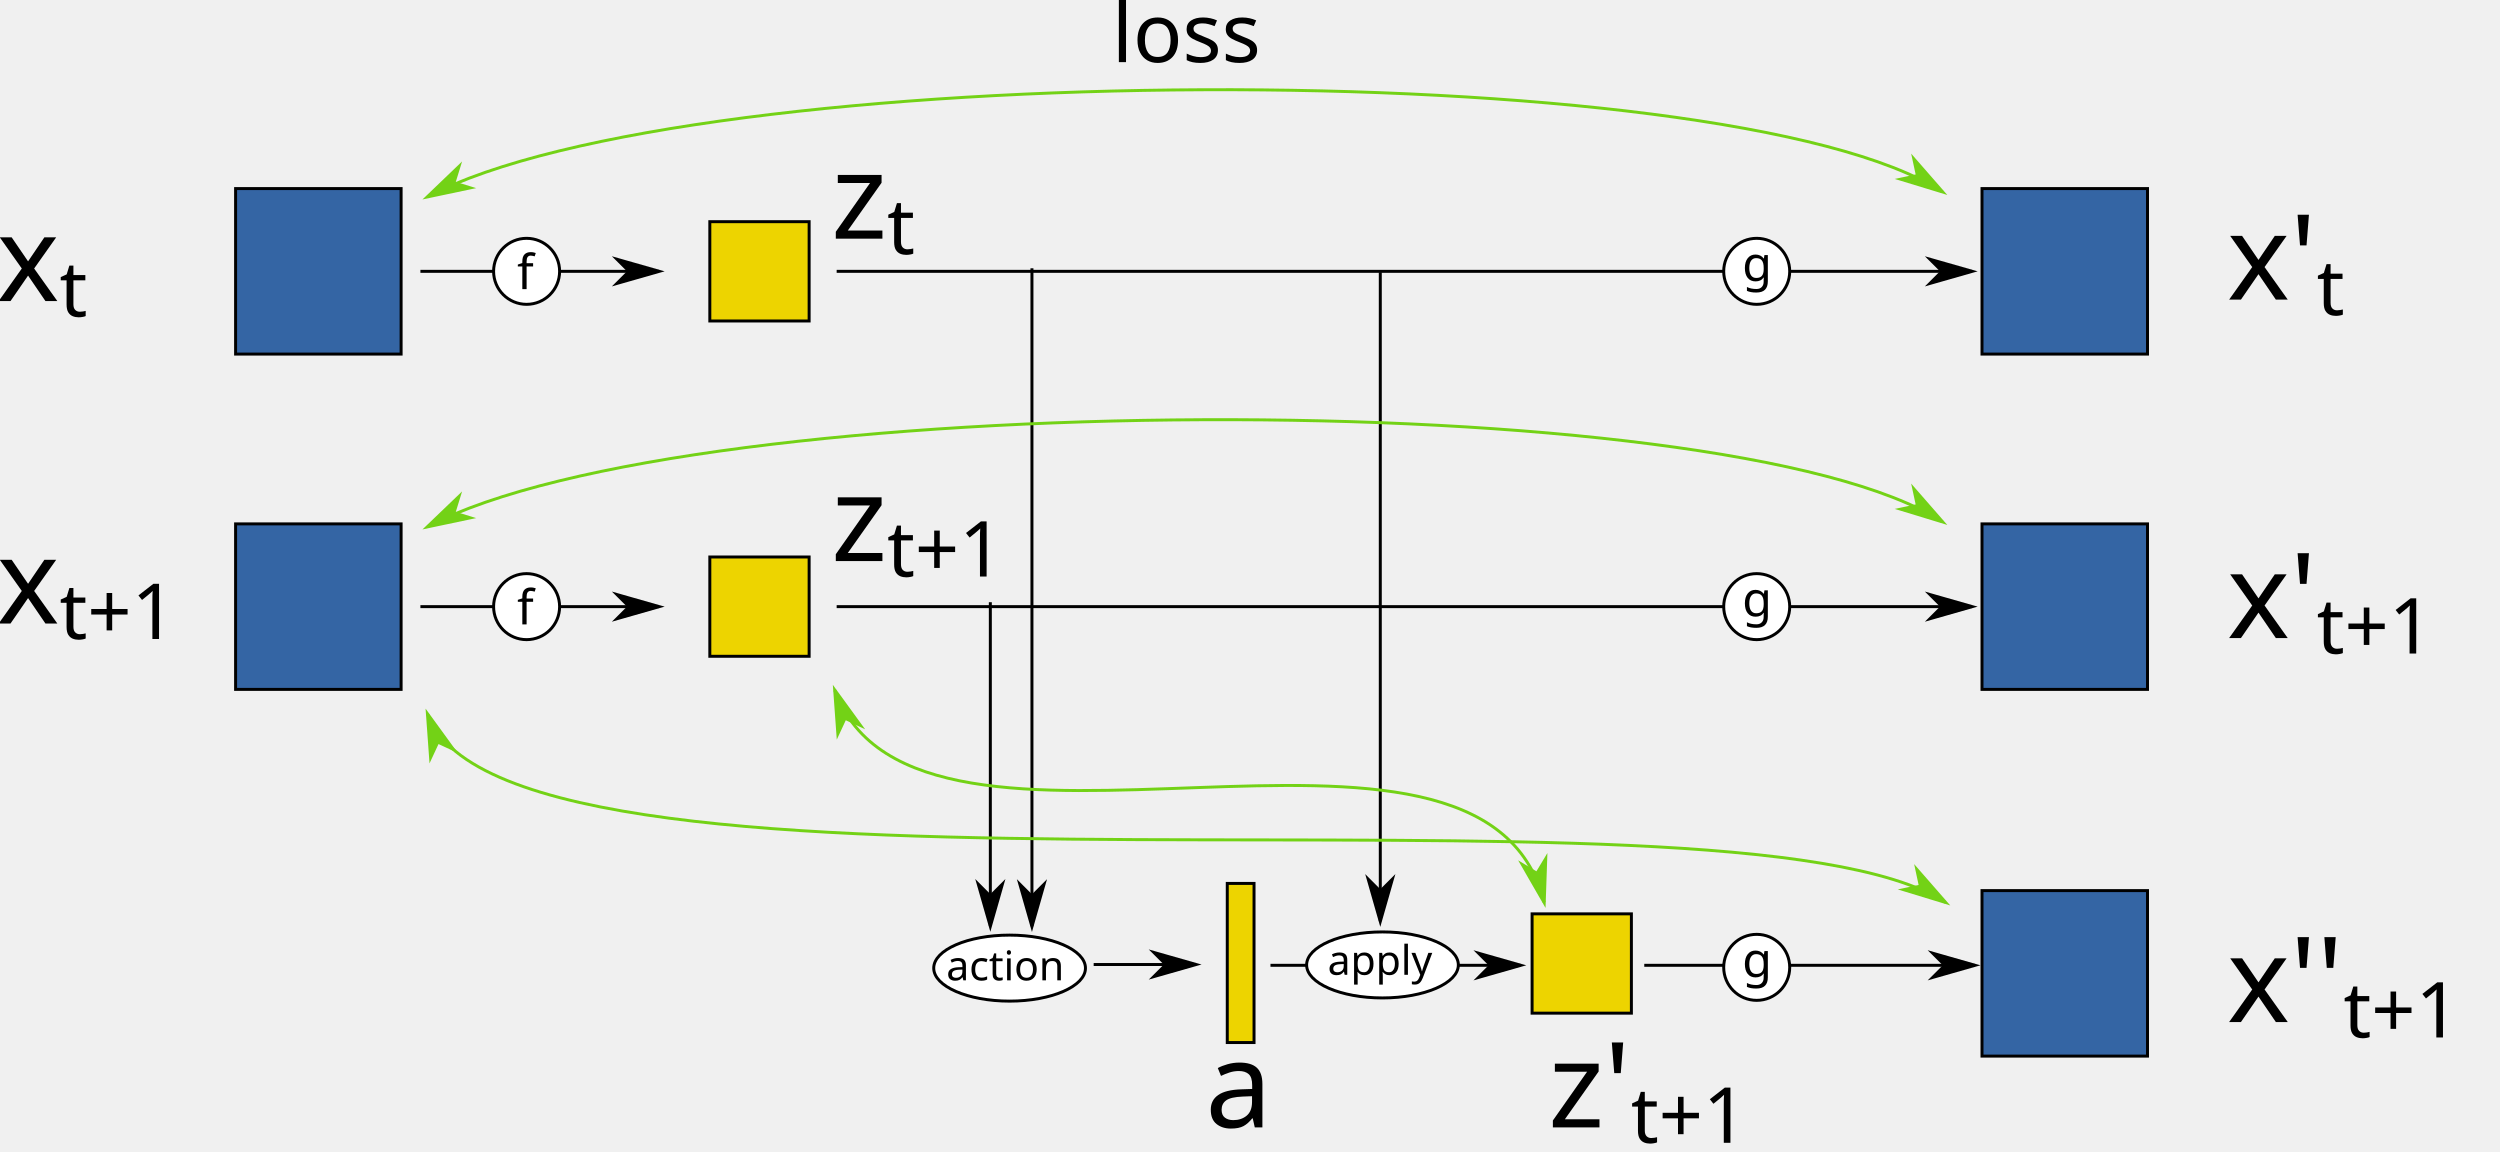
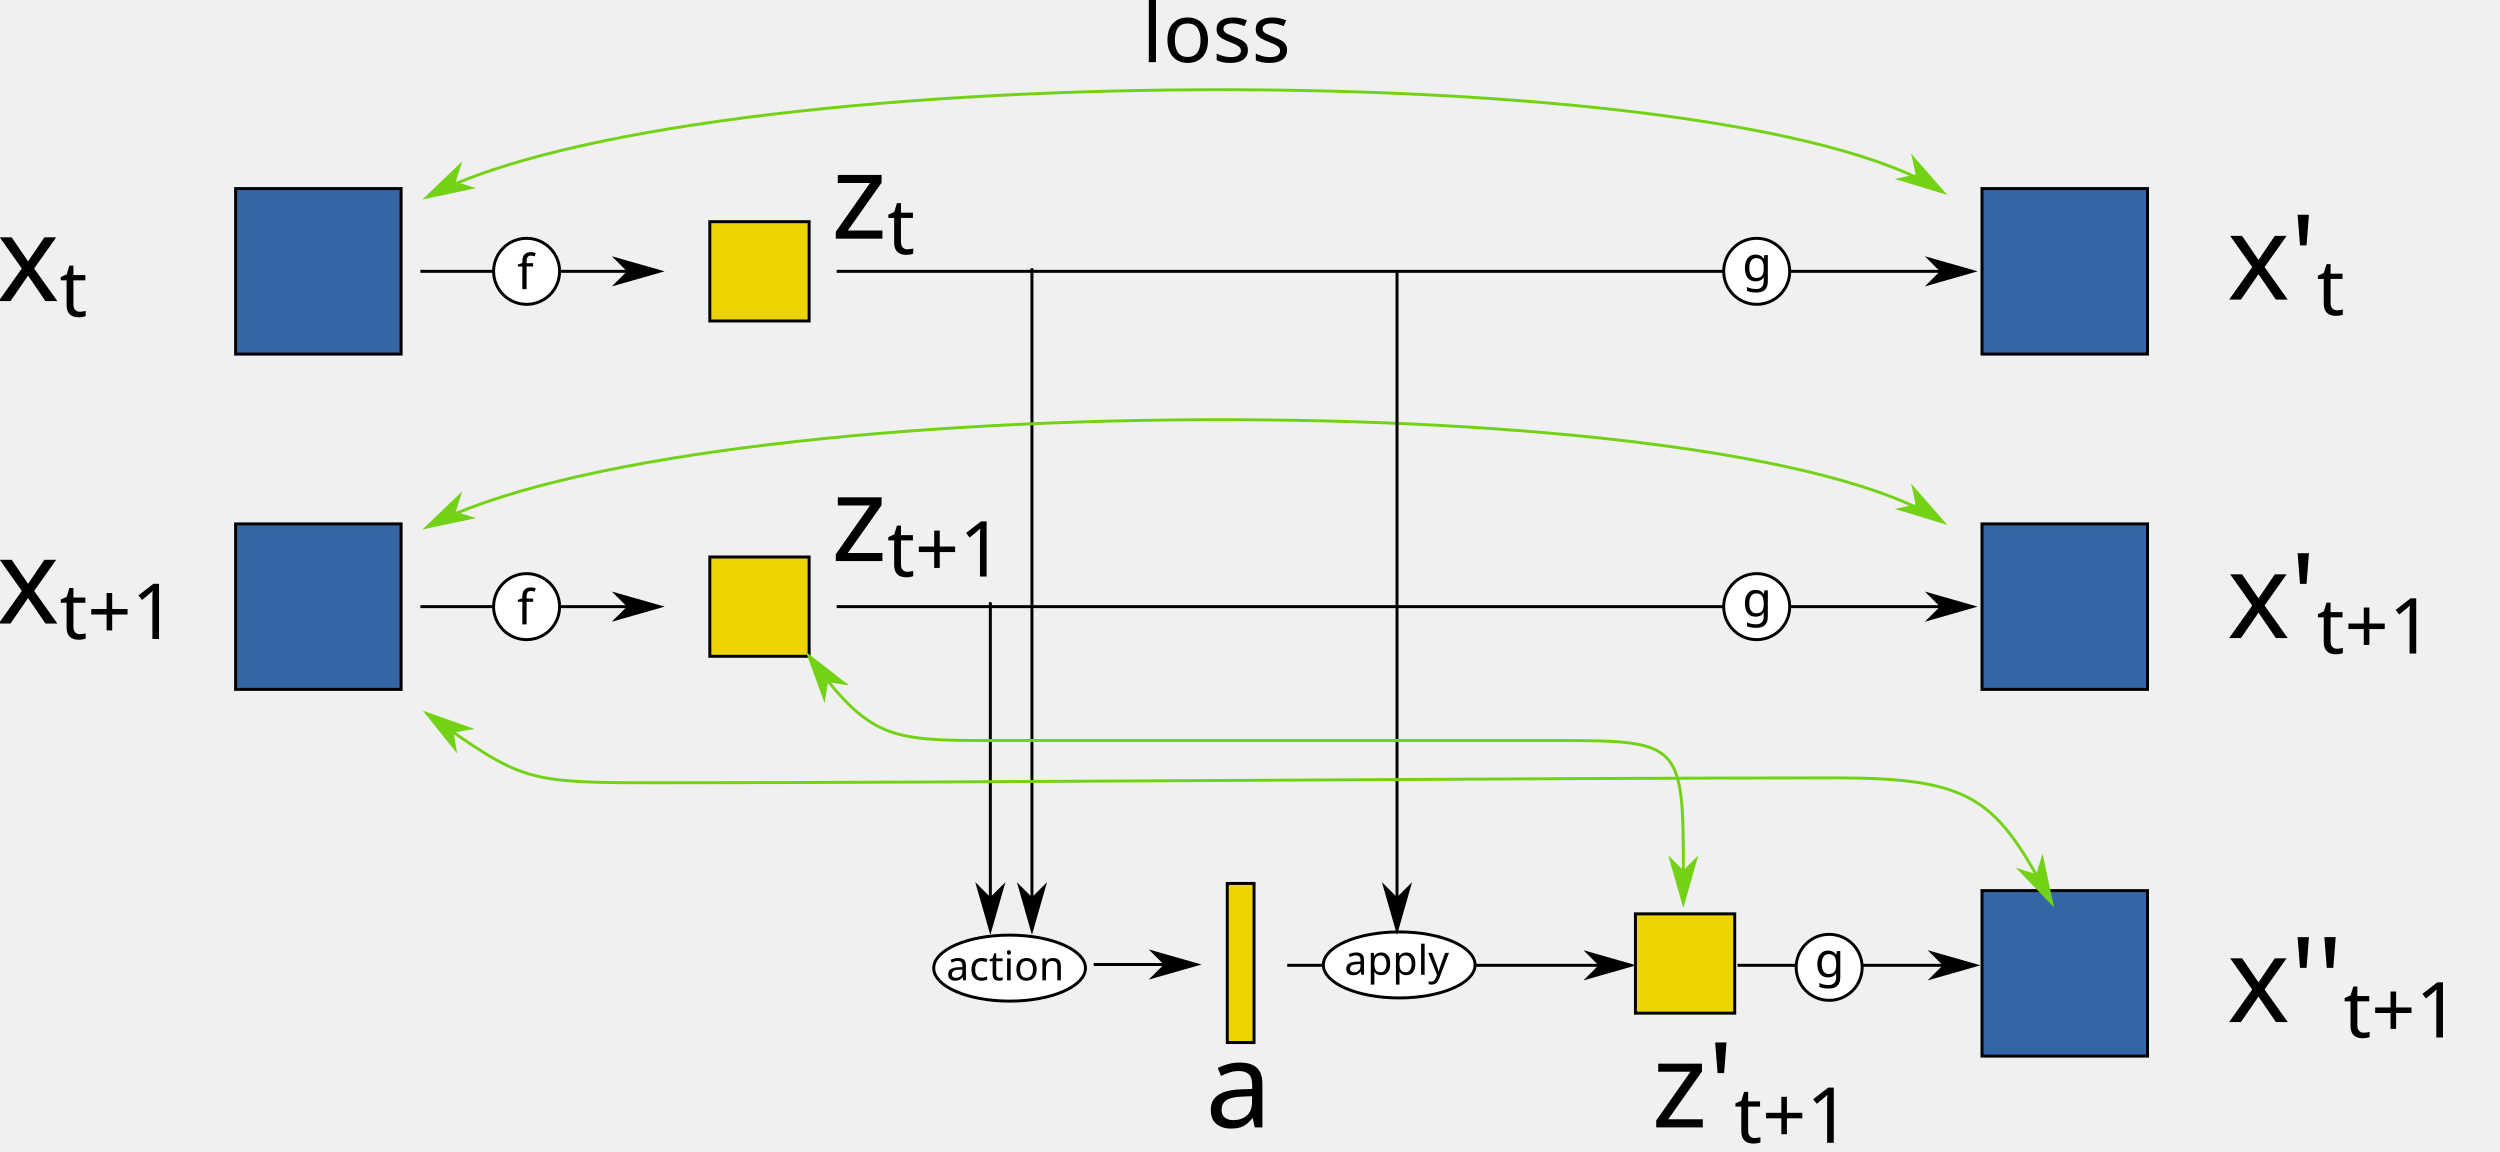
<svg xmlns="http://www.w3.org/2000/svg" width="237.342mm" height="109.286mm" viewBox="0 0 840.977 387.235" id="svg6614" version="1.1">
  <defs id="defs6616">
    <marker style="overflow:visible" id="marker10167-4" refX="0" refY="0" orient="auto">
      <path transform="matrix(-0.8,0,0,-0.8,-10,0)" style="fill:#000000;fill-opacity:1;fill-rule:evenodd;stroke:#000000;stroke-width:1pt;stroke-opacity:1" d="M 0,0 5,-5 -12.5,0 5,5 0,0 Z" id="path10169-5" />
    </marker>
    <marker orient="auto" refY="0" refX="0" id="marker6888-5-0" style="overflow:visible">
      <path id="path6890-0-6" d="M 0,0 5,-5 -12.5,0 5,5 0,0 Z" style="fill:#000000;fill-opacity:1;fill-rule:evenodd;stroke:#000000;stroke-width:1pt;stroke-opacity:1" transform="matrix(-0.8,0,0,-0.8,-10,0)" />
    </marker>
    <marker orient="auto" refY="0" refX="0" id="marker6888-6" style="overflow:visible">
      <path id="path6890-1" d="M 0,0 5,-5 -12.5,0 5,5 0,0 Z" style="fill:#000000;fill-opacity:1;fill-rule:evenodd;stroke:#000000;stroke-width:1pt;stroke-opacity:1" transform="matrix(-0.8,0,0,-0.8,-10,0)" />
    </marker>
    <marker orient="auto" refY="0" refX="0" id="marker6888-5" style="overflow:visible">
      <path id="path6890-0" d="M 0,0 5,-5 -12.5,0 5,5 0,0 Z" style="fill:#000000;fill-opacity:1;fill-rule:evenodd;stroke:#000000;stroke-width:1pt;stroke-opacity:1" transform="matrix(-0.8,0,0,-0.8,-10,0)" />
    </marker>
    <marker style="overflow:visible" id="marker10167" refX="0" refY="0" orient="auto">
      <path transform="matrix(-0.8,0,0,-0.8,-10,0)" style="fill:#000000;fill-opacity:1;fill-rule:evenodd;stroke:#000000;stroke-width:1pt;stroke-opacity:1" d="M 0,0 5,-5 -12.5,0 5,5 0,0 Z" id="path10169" />
    </marker>
    <marker orient="auto" refY="0" refX="0" id="marker43100" style="overflow:visible">
      <path id="path43102" d="M 0,0 5,-5 -12.5,0 5,5 0,0 Z" style="fill:#73d216;fill-opacity:1;fill-rule:evenodd;stroke:#73d216;stroke-width:1pt;stroke-opacity:1" transform="matrix(-0.8,0,0,-0.8,-10,0)" />
    </marker>
    <marker style="overflow:visible" id="marker43917" refX="0" refY="0" orient="auto">
      <path transform="matrix(-0.8,0,0,-0.8,-10,0)" style="fill:#000000;fill-opacity:1;fill-rule:evenodd;stroke:#000000;stroke-width:1pt;stroke-opacity:1" d="M 0,0 5,-5 -12.5,0 5,5 0,0 Z" id="path43919" />
    </marker>
    <marker style="overflow:visible" id="marker43526" refX="0" refY="0" orient="auto">
      <path transform="matrix(-0.8,0,0,-0.8,-10,0)" style="fill:#000000;fill-opacity:1;fill-rule:evenodd;stroke:#000000;stroke-width:1pt;stroke-opacity:1" d="M 0,0 5,-5 -12.5,0 5,5 0,0 Z" id="path43528" />
    </marker>
    <marker style="overflow:visible" id="marker44314" refX="0" refY="0" orient="auto">
      <path transform="matrix(-0.8,0,0,-0.8,-10,0)" style="fill:#000000;fill-opacity:1;fill-rule:evenodd;stroke:#000000;stroke-width:1pt;stroke-opacity:1" d="M 0,0 5,-5 -12.5,0 5,5 0,0 Z" id="path44316" />
    </marker>
    <marker orient="auto" refY="0" refX="0" id="Arrow1Lstart" style="overflow:visible">
      <path id="path4263" d="M 0,0 5,-5 -12.5,0 5,5 0,0 Z" style="fill:#73d216;fill-opacity:1;fill-rule:evenodd;stroke:#73d216;stroke-width:1pt;stroke-opacity:1" transform="matrix(0.8,0,0,0.8,10,0)" />
    </marker>
    <marker style="overflow:visible" id="marker6160" refX="0" refY="0" orient="auto">
      <path transform="matrix(-0.8,0,0,-0.8,-10,0)" style="fill:#73d216;fill-opacity:1;fill-rule:evenodd;stroke:#73d216;stroke-width:1pt;stroke-opacity:1" d="M 0,0 5,-5 -12.5,0 5,5 0,0 Z" id="path6162" />
    </marker>
    <marker orient="auto" refY="0" refX="0" id="Arrow1Lend-1" style="overflow:visible">
      <path id="path4266-8" d="M 0,0 5,-5 -12.5,0 5,5 0,0 Z" style="fill:#000000;fill-opacity:1;fill-rule:evenodd;stroke:#000000;stroke-width:1pt;stroke-opacity:1" transform="matrix(-0.8,0,0,-0.8,-10,0)" />
    </marker>
    <marker orient="auto" refY="0" refX="0" id="Arrow1Lend" style="overflow:visible">
      <path id="path4266" d="M 0,0 5,-5 -12.5,0 5,5 0,0 Z" style="fill:#000000;fill-opacity:1;fill-rule:evenodd;stroke:#000000;stroke-width:1pt;stroke-opacity:1" transform="matrix(-0.8,0,0,-0.8,-10,0)" />
    </marker>
    <marker style="overflow:visible" id="marker10167-47" refX="0" refY="0" orient="auto">
      <path transform="matrix(-0.8,0,0,-0.8,-10,0)" style="fill:#000000;fill-opacity:1;fill-rule:evenodd;stroke:#000000;stroke-width:1pt;stroke-opacity:1" d="M 0,0 5,-5 -12.5,0 5,5 0,0 Z" id="path10169-4" />
    </marker>
    <marker orient="auto" refY="0" refX="0" id="Arrow1Lend-3" style="overflow:visible">
      <path id="path4266-6" d="M 0,0 5,-5 -12.5,0 5,5 0,0 Z" style="fill:#000000;fill-opacity:1;fill-rule:evenodd;stroke:#000000;stroke-width:1pt;stroke-opacity:1" transform="matrix(-0.8,0,0,-0.8,-10,0)" />
    </marker>
    <marker orient="auto" refY="0" refX="0" id="Arrow1Lend-3-5" style="overflow:visible">
      <path id="path4266-6-3" d="M 0,0 5,-5 -12.5,0 5,5 0,0 Z" style="fill:#000000;fill-opacity:1;fill-rule:evenodd;stroke:#000000;stroke-width:1pt;stroke-opacity:1" transform="matrix(-0.8,0,0,-0.8,-10,0)" />
    </marker>
    <marker style="overflow:visible" id="marker44314-9" refX="0" refY="0" orient="auto">
      <path transform="matrix(-0.8,0,0,-0.8,-10,0)" style="fill:#000000;fill-opacity:1;fill-rule:evenodd;stroke:#000000;stroke-width:1pt;stroke-opacity:1" d="M 0,0 5,-5 -12.5,0 5,5 0,0 Z" id="path44316-3" />
    </marker>
    <marker style="overflow:visible" id="marker44314-0" refX="0" refY="0" orient="auto">
      <path transform="matrix(-0.8,0,0,-0.8,-10,0)" style="fill:#000000;fill-opacity:1;fill-rule:evenodd;stroke:#000000;stroke-width:1pt;stroke-opacity:1" d="M 0,0 5,-5 -12.5,0 5,5 0,0 Z" id="path44316-6" />
    </marker>
    <marker style="overflow:visible" id="marker43917-6" refX="0" refY="0" orient="auto">
      <path transform="matrix(-0.8,0,0,-0.8,-10,0)" style="fill:#000000;fill-opacity:1;fill-rule:evenodd;stroke:#000000;stroke-width:1pt;stroke-opacity:1" d="M 0,0 5,-5 -12.5,0 5,5 0,0 Z" id="path43919-1" />
    </marker>
    <marker orient="auto" refY="0" refX="0" id="Arrow1Lstart-1" style="overflow:visible">
      <path id="path4263-9" d="M 0,0 5,-5 -12.5,0 5,5 0,0 Z" style="fill:#73d216;fill-opacity:1;fill-rule:evenodd;stroke:#73d216;stroke-width:1pt;stroke-opacity:1" transform="matrix(0.8,0,0,0.8,10,0)" />
    </marker>
    <marker style="overflow:visible" id="marker6160-4" refX="0" refY="0" orient="auto">
      <path transform="matrix(-0.8,0,0,-0.8,-10,0)" style="fill:#73d216;fill-opacity:1;fill-rule:evenodd;stroke:#73d216;stroke-width:1pt;stroke-opacity:1" d="M 0,0 5,-5 -12.5,0 5,5 0,0 Z" id="path6162-7" />
    </marker>
+     <marker orient="auto" refY="0" refX="0" id="Arrow1Lstart-0-3" style="overflow:visible">
+       <path id="path4263-3-6" d="M 0,0 5,-5 -12.5,0 5,5 Z" style="fill:#73d216;fill-opacity:1;fill-rule:evenodd;stroke:#73d216;stroke-width:1pt;stroke-opacity:1" transform="matrix(0.8,0,0,0.8,10,0)" />
+     </marker>
+     <marker style="overflow:visible" id="marker6160-6-7" refX="0" refY="0" orient="auto">
+       <path transform="matrix(-0.8,0,0,-0.8,-10,0)" style="fill:#73d216;fill-opacity:1;fill-rule:evenodd;stroke:#73d216;stroke-width:1pt;stroke-opacity:1" d="M 0,0 5,-5 -12.5,0 5,5 Z" id="path6162-1-5" />
+     </marker>
    <marker orient="auto" refY="0" refX="0" id="Arrow1Lstart-0" style="overflow:visible">
-       <path id="path4263-3" d="M 0,0 5,-5 -12.5,0 5,5 0,0 Z" style="fill:#73d216;fill-opacity:1;fill-rule:evenodd;stroke:#73d216;stroke-width:1pt;stroke-opacity:1" transform="matrix(0.8,0,0,0.8,10,0)" />
+       <path id="path4263-3" d="M 0,0 5,-5 -12.5,0 5,5 Z" style="fill:#73d216;fill-opacity:1;fill-rule:evenodd;stroke:#73d216;stroke-width:1pt;stroke-opacity:1" transform="matrix(0.8,0,0,0.8,10,0)" />
    </marker>
    <marker style="overflow:visible" id="marker6160-6" refX="0" refY="0" orient="auto">
-       <path transform="matrix(-0.8,0,0,-0.8,-10,0)" style="fill:#73d216;fill-opacity:1;fill-rule:evenodd;stroke:#73d216;stroke-width:1pt;stroke-opacity:1" d="M 0,0 5,-5 -12.5,0 5,5 0,0 Z" id="path6162-1" />
+       <path transform="matrix(-0.8,0,0,-0.8,-10,0)" style="fill:#73d216;fill-opacity:1;fill-rule:evenodd;stroke:#73d216;stroke-width:1pt;stroke-opacity:1" d="M 0,0 5,-5 -12.5,0 5,5 Z" id="path6162-1" />
    </marker>
-     <marker orient="auto" refY="0" refX="0" id="Arrow1Lstart-0-3" style="overflow:visible">
-       <path id="path4263-3-6" d="M 0,0 5,-5 -12.5,0 5,5 0,0 Z" style="fill:#73d216;fill-opacity:1;fill-rule:evenodd;stroke:#73d216;stroke-width:1pt;stroke-opacity:1" transform="matrix(0.8,0,0,0.8,10,0)" />
+     <marker style="overflow:visible" id="marker44314-0-2" refX="0" refY="0" orient="auto">
+       <path transform="matrix(-0.8,0,0,-0.8,-10,0)" style="fill:#000000;fill-opacity:1;fill-rule:evenodd;stroke:#000000;stroke-width:1pt;stroke-opacity:1" d="M 0,0 5,-5 -12.5,0 5,5 Z" id="path44316-6-9" />
    </marker>
-     <marker style="overflow:visible" id="marker6160-6-7" refX="0" refY="0" orient="auto">
-       <path transform="matrix(-0.8,0,0,-0.8,-10,0)" style="fill:#73d216;fill-opacity:1;fill-rule:evenodd;stroke:#73d216;stroke-width:1pt;stroke-opacity:1" d="M 0,0 5,-5 -12.5,0 5,5 0,0 Z" id="path6162-1-5" />
+     <marker style="overflow:visible" id="marker43917-1" refX="0" refY="0" orient="auto">
+       <path transform="matrix(-0.8,0,0,-0.8,-10,0)" style="fill:#000000;fill-opacity:1;fill-rule:evenodd;stroke:#000000;stroke-width:1pt;stroke-opacity:1" d="M 0,0 5,-5 -12.5,0 5,5 Z" id="path43919-2" />
+     </marker>
+     <marker style="overflow:visible" id="marker43917-6-7" refX="0" refY="0" orient="auto">
+       <path transform="matrix(-0.8,0,0,-0.8,-10,0)" style="fill:#000000;fill-opacity:1;fill-rule:evenodd;stroke:#000000;stroke-width:1pt;stroke-opacity:1" d="M 0,0 5,-5 -12.5,0 5,5 Z" id="path43919-1-0" />
    </marker>
  </defs>
  <g id="layer1" transform="translate(71.0661,-87.30955)">
+     <path style="color:#000000;clip-rule:nonzero;display:inline;overflow:visible;visibility:visible;opacity:1;isolation:auto;mix-blend-mode:normal;color-interpolation:sRGB;color-interpolation-filters:linearRGB;solid-color:#000000;solid-opacity:1;fill:none;fill-opacity:1;fill-rule:evenodd;stroke:#000000;stroke-width:1px;stroke-linecap:butt;stroke-linejoin:miter;stroke-miterlimit:4;stroke-dasharray:none;stroke-dashoffset:0;stroke-opacity:1;marker-end:url(#marker43917-1);color-rendering:auto;image-rendering:auto;shape-rendering:auto;text-rendering:auto;enable-background:accumulate" d="M 361.936,412.03 H 477.425" id="path5715-5-6" />
    <path style="fill:none;fill-rule:evenodd;stroke:#000000;stroke-width:1px;stroke-linecap:butt;stroke-linejoin:miter;stroke-opacity:1;marker-end:url(#Arrow1Lend-3)" d="m 210.377,178.583 381.887,0" id="path3457-7" />
    <rect style="fill:#3465a4;fill-rule:evenodd;stroke:#000000;stroke-width:1px;stroke-linecap:butt;stroke-linejoin:miter;stroke-opacity:1" id="rect3336" width="55.673" height="55.673" x="8.187" y="150.746" />
-     <text xml:space="preserve" style="font-style:normal;font-weight:normal;font-size:40px;line-height:125%;font-family:sans-serif;letter-spacing:0px;word-spacing:0px;fill:#000000;fill-opacity:1;stroke:none;stroke-width:1px;stroke-linecap:butt;stroke-linejoin:miter;stroke-opacity:1" x="-72.218" y="188.587" id="text3338">
-       <tspan id="tspan3340" x="-72.218" y="188.587">x<tspan style="font-size:65%;baseline-shift:sub" id="tspan3342">t</tspan>
+     <text xml:space="preserve" style="font-style:normal;font-weight:normal;line-height:0%;font-family:sans-serif;letter-spacing:0px;word-spacing:0px;fill:#000000;fill-opacity:1;stroke:none;stroke-width:1px;stroke-linecap:butt;stroke-linejoin:miter;stroke-opacity:1" x="-72.218" y="188.587" id="text3338">
+       <tspan id="tspan3340" x="-72.218" y="188.587" style="font-size:40px;line-height:1.25">x<tspan style="font-size:65%;baseline-shift:sub" id="tspan3342">t</tspan>
      </tspan>
    </text>
    <rect style="fill:#3465a4;fill-rule:evenodd;stroke:#000000;stroke-width:1px;stroke-linecap:butt;stroke-linejoin:miter;stroke-opacity:1" id="rect3336-3" width="55.673" height="55.673" x="8.187" y="263.541" />
-     <text xml:space="preserve" style="font-style:normal;font-weight:normal;font-size:40px;line-height:125%;font-family:sans-serif;letter-spacing:0px;word-spacing:0px;fill:#000000;fill-opacity:1;stroke:none;stroke-width:1px;stroke-linecap:butt;stroke-linejoin:miter;stroke-opacity:1" x="-72.218" y="297.057" id="text3338-6">
-       <tspan id="tspan3340-7" x="-72.218" y="297.057">x<tspan style="font-size:65%;baseline-shift:sub" id="tspan3342-5">t+1</tspan>
+     <text xml:space="preserve" style="font-style:normal;font-weight:normal;line-height:0%;font-family:sans-serif;letter-spacing:0px;word-spacing:0px;fill:#000000;fill-opacity:1;stroke:none;stroke-width:1px;stroke-linecap:butt;stroke-linejoin:miter;stroke-opacity:1" x="-72.218" y="297.057" id="text3338-6">
+       <tspan id="tspan3340-7" x="-72.218" y="297.057" style="font-size:40px;line-height:1.25">x<tspan style="font-size:65%;baseline-shift:sub" id="tspan3342-5">t+1</tspan>
      </tspan>
    </text>
    <rect style="fill:#edd400;fill-rule:evenodd;stroke:#000000;stroke-width:1px;stroke-linecap:butt;stroke-linejoin:miter;stroke-opacity:1" id="rect3368" width="33.404" height="33.404" x="167.712" y="161.881" />
-     <text xml:space="preserve" style="font-style:normal;font-weight:normal;font-size:40px;line-height:125%;font-family:sans-serif;letter-spacing:0px;word-spacing:0px;fill:#000000;fill-opacity:1;stroke:none;stroke-width:1px;stroke-linecap:butt;stroke-linejoin:miter;stroke-opacity:1" x="208.53" y="167.587" id="text3370">
-       <tspan id="tspan3372" x="208.53" y="167.587">z<tspan style="font-size:65%;baseline-shift:sub" id="tspan3397">t</tspan>
+     <text xml:space="preserve" style="font-style:normal;font-weight:normal;line-height:0%;font-family:sans-serif;letter-spacing:0px;word-spacing:0px;fill:#000000;fill-opacity:1;stroke:none;stroke-width:1px;stroke-linecap:butt;stroke-linejoin:miter;stroke-opacity:1" x="208.53" y="167.587" id="text3370">
+       <tspan id="tspan3372" x="208.53" y="167.587" style="font-size:40px;line-height:1.25">z<tspan style="font-size:65%;baseline-shift:sub" id="tspan3397">t</tspan>
      </tspan>
    </text>
    <rect style="fill:#edd400;fill-rule:evenodd;stroke:#000000;stroke-width:1px;stroke-linecap:butt;stroke-linejoin:miter;stroke-opacity:1" id="rect3368-3" width="33.404" height="33.404" x="167.712" y="274.675" />
-     <text xml:space="preserve" style="font-style:normal;font-weight:normal;font-size:40px;line-height:125%;font-family:sans-serif;letter-spacing:0px;word-spacing:0px;fill:#000000;fill-opacity:1;stroke:none;stroke-width:1px;stroke-linecap:butt;stroke-linejoin:miter;stroke-opacity:1" x="208.53" y="276.057" id="text3370-5">
-       <tspan id="tspan3372-6" x="208.53" y="276.057">z<tspan style="font-size:65%;baseline-shift:sub" id="tspan3395">t+1</tspan>
+     <text xml:space="preserve" style="font-style:normal;font-weight:normal;line-height:0%;font-family:sans-serif;letter-spacing:0px;word-spacing:0px;fill:#000000;fill-opacity:1;stroke:none;stroke-width:1px;stroke-linecap:butt;stroke-linejoin:miter;stroke-opacity:1" x="208.53" y="276.057" id="text3370-5">
+       <tspan id="tspan3372-6" x="208.53" y="276.057" style="font-size:40px;line-height:1.25">z<tspan style="font-size:65%;baseline-shift:sub" id="tspan3395">t+1</tspan>
      </tspan>
    </text>
    <rect style="fill:#3465a4;fill-rule:evenodd;stroke:#000000;stroke-width:1px;stroke-linecap:butt;stroke-linejoin:miter;stroke-opacity:1" id="rect3336-2" width="55.673" height="55.673" x="595.662" y="150.746" />
-     <text xml:space="preserve" style="font-style:normal;font-weight:normal;font-size:40px;line-height:125%;font-family:sans-serif;letter-spacing:0px;word-spacing:0px;fill:#000000;fill-opacity:1;stroke:none;stroke-width:1px;stroke-linecap:butt;stroke-linejoin:miter;stroke-opacity:1" x="678.073" y="301.957" id="text3338-9">
-       <tspan id="tspan3340-1" x="678.073" y="301.957">x'<tspan style="font-size:65%;baseline-shift:sub" id="tspan3342-2">t+1</tspan>
+     <text xml:space="preserve" style="font-style:normal;font-weight:normal;line-height:0%;font-family:sans-serif;letter-spacing:0px;word-spacing:0px;fill:#000000;fill-opacity:1;stroke:none;stroke-width:1px;stroke-linecap:butt;stroke-linejoin:miter;stroke-opacity:1" x="678.073" y="301.957" id="text3338-9">
+       <tspan id="tspan3340-1" x="678.073" y="301.957" style="font-size:40px;line-height:1.25">x'<tspan style="font-size:65%;baseline-shift:sub" id="tspan3342-2">t+1</tspan>
      </tspan>
    </text>
    <rect style="fill:#3465a4;fill-rule:evenodd;stroke:#000000;stroke-width:1px;stroke-linecap:butt;stroke-linejoin:miter;stroke-opacity:1" id="rect3336-3-7" width="55.673" height="55.673" x="595.662" y="263.541" />
-     <text xml:space="preserve" style="font-style:normal;font-weight:normal;font-size:40px;line-height:125%;font-family:sans-serif;letter-spacing:0px;word-spacing:0px;fill:#000000;fill-opacity:1;stroke:none;stroke-width:1px;stroke-linecap:butt;stroke-linejoin:miter;stroke-opacity:1" x="678.073" y="188.104" id="text3338-6-0">
-       <tspan id="tspan3340-7-9" x="678.073" y="188.104">x'<tspan style="font-size:65%;baseline-shift:sub" id="tspan3342-5-3">t</tspan>
+     <text xml:space="preserve" style="font-style:normal;font-weight:normal;line-height:0%;font-family:sans-serif;letter-spacing:0px;word-spacing:0px;fill:#000000;fill-opacity:1;stroke:none;stroke-width:1px;stroke-linecap:butt;stroke-linejoin:miter;stroke-opacity:1" x="678.073" y="188.104" id="text3338-6-0">
+       <tspan id="tspan3340-7-9" x="678.073" y="188.104" style="font-size:40px;line-height:1.25">x'<tspan style="font-size:65%;baseline-shift:sub" id="tspan3342-5-3">t</tspan>
      </tspan>
    </text>
    <path style="fill:none;fill-rule:evenodd;stroke:#000000;stroke-width:1px;stroke-linecap:butt;stroke-linejoin:miter;stroke-opacity:1;marker-end:url(#Arrow1Lend)" d="m 70.356,178.583 80.226,0" id="path3457" />
    <path style="fill:none;fill-rule:evenodd;stroke:#000000;stroke-width:1px;stroke-linecap:butt;stroke-linejoin:miter;stroke-opacity:1;marker-end:url(#Arrow1Lend-1)" d="m 70.356,291.377 80.226,0" id="path3457-2" />
    <g id="g25911" transform="translate(0,-3.372848)">
      <circle r="11.103" cy="181.956" cx="106.077" id="path5822" style="color:#000000;clip-rule:nonzero;display:inline;overflow:visible;visibility:visible;opacity:1;isolation:auto;mix-blend-mode:normal;color-interpolation:sRGB;color-interpolation-filters:linearRGB;solid-color:#000000;solid-opacity:1;fill:#ffffff;fill-opacity:1;fill-rule:evenodd;stroke:#000000;stroke-width:1px;stroke-linecap:butt;stroke-linejoin:miter;stroke-miterlimit:4;stroke-dasharray:none;stroke-dashoffset:0;stroke-opacity:1;color-rendering:auto;image-rendering:auto;shape-rendering:auto;text-rendering:auto;enable-background:accumulate" />
-       <text id="text5160" y="187.932" x="102.875" style="font-style:normal;font-weight:normal;font-size:16.25px;line-height:125%;font-family:sans-serif;letter-spacing:0px;word-spacing:0px;fill:#000000;fill-opacity:1;stroke:none;stroke-width:1px;stroke-linecap:butt;stroke-linejoin:miter;stroke-opacity:1" xml:space="preserve">
-         <tspan y="187.932" x="102.875" id="tspan5162">f</tspan>
+       <text id="text5160" y="187.932" x="102.875" style="font-style:normal;font-weight:normal;line-height:0%;font-family:sans-serif;letter-spacing:0px;word-spacing:0px;fill:#000000;fill-opacity:1;stroke:none;stroke-width:1px;stroke-linecap:butt;stroke-linejoin:miter;stroke-opacity:1" xml:space="preserve">
+         <tspan y="187.932" x="102.875" id="tspan5162" style="font-size:16.25px;line-height:1.25">f</tspan>
      </text>
    </g>
    <g id="g25916" transform="translate(59.67577,-2.490097)">
      <circle r="11.103" cy="181.073" cx="460.199" id="path5822-4" style="color:#000000;clip-rule:nonzero;display:inline;overflow:visible;visibility:visible;opacity:1;isolation:auto;mix-blend-mode:normal;color-interpolation:sRGB;color-interpolation-filters:linearRGB;solid-color:#000000;solid-opacity:1;fill:#ffffff;fill-opacity:1;fill-rule:evenodd;stroke:#000000;stroke-width:1px;stroke-linecap:butt;stroke-linejoin:miter;stroke-miterlimit:4;stroke-dasharray:none;stroke-dashoffset:0;stroke-opacity:1;color-rendering:auto;image-rendering:auto;shape-rendering:auto;text-rendering:auto;enable-background:accumulate" />
-       <text id="text5160-2" y="184.3" x="455.331" style="font-style:normal;font-weight:normal;font-size:16.25px;line-height:125%;font-family:sans-serif;letter-spacing:0px;word-spacing:0px;fill:#000000;fill-opacity:1;stroke:none;stroke-width:1px;stroke-linecap:butt;stroke-linejoin:miter;stroke-opacity:1" xml:space="preserve">
-         <tspan y="184.3" x="455.331" id="tspan5162-3">g</tspan>
+       <text id="text5160-2" y="184.3" x="455.331" style="font-style:normal;font-weight:normal;line-height:0%;font-family:sans-serif;letter-spacing:0px;word-spacing:0px;fill:#000000;fill-opacity:1;stroke:none;stroke-width:1px;stroke-linecap:butt;stroke-linejoin:miter;stroke-opacity:1" xml:space="preserve">
+         <tspan y="184.3" x="455.331" id="tspan5162-3" style="font-size:16.25px;line-height:1.25">g</tspan>
      </text>
    </g>
    <g id="g25921" transform="translate(0,-118.4511)">
      <circle r="11.103" cy="409.828" cx="106.077" id="path5822-7" style="color:#000000;clip-rule:nonzero;display:inline;overflow:visible;visibility:visible;opacity:1;isolation:auto;mix-blend-mode:normal;color-interpolation:sRGB;color-interpolation-filters:linearRGB;solid-color:#000000;solid-opacity:1;fill:#ffffff;fill-opacity:1;fill-rule:evenodd;stroke:#000000;stroke-width:1px;stroke-linecap:butt;stroke-linejoin:miter;stroke-miterlimit:4;stroke-dasharray:none;stroke-dashoffset:0;stroke-opacity:1;color-rendering:auto;image-rendering:auto;shape-rendering:auto;text-rendering:auto;enable-background:accumulate" />
-       <text id="text5160-8" y="415.805" x="102.875" style="font-style:normal;font-weight:normal;font-size:16.25px;line-height:125%;font-family:sans-serif;letter-spacing:0px;word-spacing:0px;fill:#000000;fill-opacity:1;stroke:none;stroke-width:1px;stroke-linecap:butt;stroke-linejoin:miter;stroke-opacity:1" xml:space="preserve">
-         <tspan y="415.805" x="102.875" id="tspan5162-4">f</tspan>
+       <text id="text5160-8" y="415.805" x="102.875" style="font-style:normal;font-weight:normal;line-height:0%;font-family:sans-serif;letter-spacing:0px;word-spacing:0px;fill:#000000;fill-opacity:1;stroke:none;stroke-width:1px;stroke-linecap:butt;stroke-linejoin:miter;stroke-opacity:1" xml:space="preserve">
+         <tspan y="415.805" x="102.875" id="tspan5162-4" style="font-size:16.25px;line-height:1.25">f</tspan>
      </text>
    </g>
    <path style="fill:none;fill-rule:evenodd;stroke:#73d216;stroke-width:1px;stroke-linecap:butt;stroke-linejoin:miter;stroke-opacity:1;marker-start:url(#Arrow1Lstart);marker-end:url(#marker6160)" d="M 72.757,153.501 C 161.232,106.735 509.687,104.818 582.367,151.846" id="path7288" />
    <path style="color:#000000;clip-rule:nonzero;display:inline;overflow:visible;visibility:visible;opacity:1;isolation:auto;mix-blend-mode:normal;color-interpolation:sRGB;color-interpolation-filters:linearRGB;solid-color:#000000;solid-opacity:1;fill:none;fill-opacity:1;fill-rule:evenodd;stroke:#000000;stroke-width:1px;stroke-linecap:butt;stroke-linejoin:miter;stroke-miterlimit:4;stroke-dasharray:none;stroke-dashoffset:0;stroke-opacity:1;marker-end:url(#marker43526);color-rendering:auto;image-rendering:auto;shape-rendering:auto;text-rendering:auto;enable-background:accumulate" d="m 296.832,411.763 34.354,0" id="path5715-5-2-4" />
    <path style="color:#000000;clip-rule:nonzero;display:inline;overflow:visible;visibility:visible;opacity:1;isolation:auto;mix-blend-mode:normal;color-interpolation:sRGB;color-interpolation-filters:linearRGB;solid-color:#000000;solid-opacity:1;fill:#edd400;fill-opacity:1;fill-rule:evenodd;stroke:#000000;stroke-width:1px;stroke-linecap:butt;stroke-linejoin:miter;stroke-miterlimit:4;stroke-dasharray:none;stroke-dashoffset:0;stroke-opacity:1;color-rendering:auto;image-rendering:auto;shape-rendering:auto;text-rendering:auto;enable-background:accumulate" d="m 341.775,384.484 9.003,0 0,53.529 -9.003,0 z" id="rect5255-6-3" />
-     <text xml:space="preserve" style="font-style:normal;font-weight:normal;font-size:40px;line-height:125%;font-family:sans-serif;letter-spacing:0px;word-spacing:0px;fill:#000000;fill-opacity:1;stroke:none;stroke-width:1px;stroke-linecap:butt;stroke-linejoin:miter;stroke-opacity:1" x="334.388" y="466.545" id="text5257-4-1">
-       <tspan id="tspan5259-6-4" x="334.388" y="466.545">a</tspan>
+     <text xml:space="preserve" style="font-style:normal;font-weight:normal;line-height:0%;font-family:sans-serif;letter-spacing:0px;word-spacing:0px;fill:#000000;fill-opacity:1;stroke:none;stroke-width:1px;stroke-linecap:butt;stroke-linejoin:miter;stroke-opacity:1" x="334.388" y="466.545" id="text5257-4-1">
+       <tspan id="tspan5259-6-4" x="334.388" y="466.545" style="font-size:40px;line-height:1.25">a</tspan>
    </text>
-     <path style="color:#000000;clip-rule:nonzero;display:inline;overflow:visible;visibility:visible;opacity:1;isolation:auto;mix-blend-mode:normal;color-interpolation:sRGB;color-interpolation-filters:linearRGB;solid-color:#000000;solid-opacity:1;fill:none;fill-opacity:1;fill-rule:evenodd;stroke:#000000;stroke-width:1px;stroke-linecap:butt;stroke-linejoin:miter;stroke-miterlimit:4;stroke-dasharray:none;stroke-dashoffset:0;stroke-opacity:1;marker-end:url(#marker43917);color-rendering:auto;image-rendering:auto;shape-rendering:auto;text-rendering:auto;enable-background:accumulate" d="m 356.311,412.03 84.114,0" id="path5715-5-6" />
-     <path style="color:#000000;clip-rule:nonzero;display:inline;overflow:visible;visibility:visible;opacity:1;isolation:auto;mix-blend-mode:normal;color-interpolation:sRGB;color-interpolation-filters:linearRGB;solid-color:#000000;solid-opacity:1;fill:#edd400;fill-opacity:1;fill-rule:evenodd;stroke:#000000;stroke-width:1px;stroke-linecap:butt;stroke-linejoin:miter;stroke-miterlimit:4;stroke-dasharray:none;stroke-dashoffset:0;stroke-opacity:1;color-rendering:auto;image-rendering:auto;shape-rendering:auto;text-rendering:auto;enable-background:accumulate" d="m 444.315,394.722 33.404,0 0,33.404 -33.404,0 z" id="rect3368-9-8-9" />
    <ellipse style="color:#000000;clip-rule:nonzero;display:inline;overflow:visible;visibility:visible;opacity:1;isolation:auto;mix-blend-mode:normal;color-interpolation:sRGB;color-interpolation-filters:linearRGB;solid-color:#000000;solid-opacity:1;fill:#ffffff;fill-opacity:1;fill-rule:evenodd;stroke:#000000;stroke-width:1px;stroke-linecap:butt;stroke-linejoin:miter;stroke-miterlimit:4;stroke-dasharray:none;stroke-dashoffset:0;stroke-opacity:1;color-rendering:auto;image-rendering:auto;shape-rendering:auto;text-rendering:auto;enable-background:accumulate" id="path5822-4-6-6-4" cx="268.552" cy="412.976" rx="25.521" ry="11.103" />
-     <text xml:space="preserve" style="font-style:normal;font-weight:normal;font-size:13.75px;line-height:125%;font-family:sans-serif;letter-spacing:0px;word-spacing:0px;fill:#000000;fill-opacity:1;stroke:none;stroke-width:1px;stroke-linecap:butt;stroke-linejoin:miter;stroke-opacity:1" x="247.265" y="417.08" id="text5531-2-2">
-       <tspan id="tspan5533-84-2" x="247.265" y="417.08">action</tspan>
+     <text xml:space="preserve" style="font-style:normal;font-weight:normal;line-height:0%;font-family:sans-serif;letter-spacing:0px;word-spacing:0px;fill:#000000;fill-opacity:1;stroke:none;stroke-width:1px;stroke-linecap:butt;stroke-linejoin:miter;stroke-opacity:1" x="247.265" y="417.08" id="text5531-2-2">
+       <tspan id="tspan5533-84-2" x="247.265" y="417.08" style="font-size:13.75px;line-height:1.25">action</tspan>
    </text>
-     <ellipse style="color:#000000;clip-rule:nonzero;display:inline;overflow:visible;visibility:visible;opacity:1;isolation:auto;mix-blend-mode:normal;color-interpolation:sRGB;color-interpolation-filters:linearRGB;solid-color:#000000;solid-opacity:1;fill:#ffffff;fill-opacity:1;fill-rule:evenodd;stroke:#000000;stroke-width:1px;stroke-linecap:butt;stroke-linejoin:miter;stroke-miterlimit:4;stroke-dasharray:none;stroke-dashoffset:0;stroke-opacity:1;color-rendering:auto;image-rendering:auto;shape-rendering:auto;text-rendering:auto;enable-background:accumulate" id="path5822-4-6-1-7-6" cx="393.988" cy="411.905" rx="25.521" ry="11.103" />
-     <text xml:space="preserve" style="font-style:normal;font-weight:normal;font-size:13.75px;line-height:125%;font-family:sans-serif;letter-spacing:0px;word-spacing:0px;fill:#000000;fill-opacity:1;stroke:none;stroke-width:1px;stroke-linecap:butt;stroke-linejoin:miter;stroke-opacity:1" x="375.546" y="415.215" id="text5717-2-4">
-       <tspan id="tspan5719-4-1" x="375.546" y="415.215">apply</tspan>
-     </text>
-     <text xml:space="preserve" style="font-style:normal;font-weight:normal;font-size:40px;line-height:125%;font-family:sans-serif;letter-spacing:0px;word-spacing:0px;fill:#000000;fill-opacity:1;stroke:none;stroke-width:1px;stroke-linecap:butt;stroke-linejoin:miter;stroke-opacity:1" x="449.745" y="466.545" id="text3370-5-7-6-2">
-       <tspan id="tspan3372-6-6-2-8" x="449.745" y="466.545">z'<tspan style="font-size:65%;baseline-shift:sub" id="tspan3395-5-9-8">t+1</tspan>
-       </tspan>
+     <ellipse style="color:#000000;clip-rule:nonzero;display:inline;overflow:visible;visibility:visible;opacity:1;isolation:auto;mix-blend-mode:normal;color-interpolation:sRGB;color-interpolation-filters:linearRGB;solid-color:#000000;solid-opacity:1;fill:#ffffff;fill-opacity:1;fill-rule:evenodd;stroke:#000000;stroke-width:1px;stroke-linecap:butt;stroke-linejoin:miter;stroke-miterlimit:4;stroke-dasharray:none;stroke-dashoffset:0;stroke-opacity:1;color-rendering:auto;image-rendering:auto;shape-rendering:auto;text-rendering:auto;enable-background:accumulate" id="path5822-4-6-1-7-6" cx="399.613" cy="411.905" rx="25.521" ry="11.103" />
+     <text xml:space="preserve" style="font-style:normal;font-weight:normal;line-height:0%;font-family:sans-serif;letter-spacing:0px;word-spacing:0px;fill:#000000;fill-opacity:1;stroke:none;stroke-width:1px;stroke-linecap:butt;stroke-linejoin:miter;stroke-opacity:1" x="381.171" y="415.215" id="text5717-2-4">
+       <tspan id="tspan5719-4-1" x="381.171" y="415.215" style="font-size:13.75px;line-height:1.25">apply</tspan>
    </text>
    <rect style="opacity:1;fill:#3465a4;fill-rule:evenodd;stroke:#000000;stroke-width:1px;stroke-linecap:butt;stroke-linejoin:miter;stroke-opacity:1" id="rect3336-2-5" width="55.673" height="55.673" x="595.662" y="386.901" />
-     <text xml:space="preserve" style="font-style:normal;font-weight:normal;font-size:40px;line-height:125%;font-family:sans-serif;letter-spacing:0px;word-spacing:0px;opacity:1;fill:#000000;fill-opacity:1;stroke:none;stroke-width:1px;stroke-linecap:butt;stroke-linejoin:miter;stroke-opacity:1" x="678.073" y="431.114" id="text3338-6-0-35">
-       <tspan id="tspan3340-7-9-6" x="678.073" y="431.114">x''<tspan style="font-size:65%;baseline-shift:sub" id="tspan3342-5-3-2">t+1</tspan>
+     <text xml:space="preserve" style="font-style:normal;font-weight:normal;line-height:0%;font-family:sans-serif;letter-spacing:0px;word-spacing:0px;opacity:1;fill:#000000;fill-opacity:1;stroke:none;stroke-width:1px;stroke-linecap:butt;stroke-linejoin:miter;stroke-opacity:1" x="678.073" y="431.114" id="text3338-6-0-35">
+       <tspan id="tspan3340-7-9-6" x="678.073" y="431.114" style="font-size:40px;line-height:1.25">x''<tspan style="font-size:65%;baseline-shift:sub" id="tspan3342-5-3-2">t+1</tspan>
      </tspan>
    </text>
    <path style="fill:none;fill-rule:evenodd;stroke:#000000;stroke-width:1px;stroke-linecap:butt;stroke-linejoin:miter;stroke-opacity:1;marker-end:url(#Arrow1Lend-3-5)" d="m 210.377,291.377 381.887,0" id="path3457-7-5" />
    <g id="g25926" transform="translate(59.67577,-120.7073)">
      <circle r="11.103" cy="412.084" cx="460.199" id="path5822-4-6" style="color:#000000;clip-rule:nonzero;display:inline;overflow:visible;visibility:visible;opacity:1;isolation:auto;mix-blend-mode:normal;color-interpolation:sRGB;color-interpolation-filters:linearRGB;solid-color:#000000;solid-opacity:1;fill:#ffffff;fill-opacity:1;fill-rule:evenodd;stroke:#000000;stroke-width:1px;stroke-linecap:butt;stroke-linejoin:miter;stroke-miterlimit:4;stroke-dasharray:none;stroke-dashoffset:0;stroke-opacity:1;color-rendering:auto;image-rendering:auto;shape-rendering:auto;text-rendering:auto;enable-background:accumulate" />
-       <text id="text5160-2-2" y="415.311" x="455.331" style="font-style:normal;font-weight:normal;font-size:16.25px;line-height:125%;font-family:sans-serif;letter-spacing:0px;word-spacing:0px;fill:#000000;fill-opacity:1;stroke:none;stroke-width:1px;stroke-linecap:butt;stroke-linejoin:miter;stroke-opacity:1" xml:space="preserve">
-         <tspan y="415.311" x="455.331" id="tspan5162-3-91">g</tspan>
+       <text id="text5160-2-2" y="415.311" x="455.331" style="font-style:normal;font-weight:normal;line-height:0%;font-family:sans-serif;letter-spacing:0px;word-spacing:0px;fill:#000000;fill-opacity:1;stroke:none;stroke-width:1px;stroke-linecap:butt;stroke-linejoin:miter;stroke-opacity:1" xml:space="preserve">
+         <tspan y="415.311" x="455.331" id="tspan5162-3-91" style="font-size:16.25px;line-height:1.25">g</tspan>
      </text>
    </g>
-     <text xml:space="preserve" style="color:#000000;font-style:normal;font-variant:normal;font-weight:normal;font-stretch:normal;font-size:27.5px;font-family:'Noto Sans';-inkscape-font-specification:'Noto Sans';text-align:center;text-anchor:middle;clip-rule:nonzero;display:inline;overflow:visible;visibility:visible;opacity:1;isolation:auto;mix-blend-mode:normal;color-interpolation:sRGB;color-interpolation-filters:linearRGB;solid-color:#000000;solid-opacity:1;fill:#000000;fill-opacity:1;fill-rule:evenodd;stroke:none;stroke-width:1;stroke-linecap:butt;stroke-linejoin:miter;stroke-miterlimit:4;stroke-dasharray:none;stroke-dashoffset:0;stroke-opacity:1;color-rendering:auto;image-rendering:auto;shape-rendering:auto;text-rendering:auto;enable-background:accumulate" x="345.879" y="108.203" id="text15954">
-       <tspan id="tspan15956" x="345.879" y="108.203">loss</tspan>
+     <text xml:space="preserve" style="color:#000000;font-style:normal;font-variant:normal;font-weight:normal;font-stretch:normal;line-height:0%;font-family:'Noto Sans';-inkscape-font-specification:'Noto Sans';text-align:center;text-anchor:middle;clip-rule:nonzero;display:inline;overflow:visible;visibility:visible;opacity:1;isolation:auto;mix-blend-mode:normal;color-interpolation:sRGB;color-interpolation-filters:linearRGB;solid-color:#000000;solid-opacity:1;fill:#000000;fill-opacity:1;fill-rule:evenodd;stroke:none;stroke-width:1;stroke-linecap:butt;stroke-linejoin:miter;stroke-miterlimit:4;stroke-dasharray:none;stroke-dashoffset:0;stroke-opacity:1;color-rendering:auto;image-rendering:auto;shape-rendering:auto;text-rendering:auto;enable-background:accumulate" x="345.879" y="108.203" id="text15954">
+       <tspan id="tspan15956" x="345.879" y="108.203" style="font-size:27.5px;line-height:1.25">loss</tspan>
    </text>
-     <path style="fill:none;fill-rule:evenodd;stroke:#000000;stroke-width:1;stroke-linecap:butt;stroke-linejoin:miter;stroke-miterlimit:4;stroke-dasharray:none;stroke-opacity:1;marker-end:url(#marker44314)" d="m 262.072,289.887 0,108.934" id="path15958" />
-     <path style="fill:none;fill-rule:evenodd;stroke:#000000;stroke-width:1;stroke-linecap:butt;stroke-linejoin:miter;stroke-miterlimit:4;stroke-dasharray:none;stroke-opacity:1;marker-end:url(#marker44314-9)" d="m 276.072,177.558 0,221.328" id="path15958-6" />
-     <path style="fill:none;fill-rule:evenodd;stroke:#000000;stroke-width:1;stroke-linecap:butt;stroke-linejoin:miter;stroke-miterlimit:4;stroke-dasharray:none;stroke-opacity:1;marker-end:url(#marker44314-0)" d="m 393.25,178.875 0,218.297" id="path15958-2" />
-     <path style="color:#000000;clip-rule:nonzero;display:inline;overflow:visible;visibility:visible;opacity:1;isolation:auto;mix-blend-mode:normal;color-interpolation:sRGB;color-interpolation-filters:linearRGB;solid-color:#000000;solid-opacity:1;fill:none;fill-opacity:1;fill-rule:evenodd;stroke:#000000;stroke-width:1px;stroke-linecap:butt;stroke-linejoin:miter;stroke-miterlimit:4;stroke-dasharray:none;stroke-dashoffset:0;stroke-opacity:1;marker-end:url(#marker43917-6);color-rendering:auto;image-rendering:auto;shape-rendering:auto;text-rendering:auto;enable-background:accumulate" d="m 482.051,412.03 111.159,0" id="path5715-5-6-8" />
-     <circle style="color:#000000;clip-rule:nonzero;display:inline;overflow:visible;visibility:visible;opacity:1;isolation:auto;mix-blend-mode:normal;color-interpolation:sRGB;color-interpolation-filters:linearRGB;solid-color:#000000;solid-opacity:1;fill:#ffffff;fill-opacity:1;fill-rule:evenodd;stroke:#000000;stroke-width:1px;stroke-linecap:butt;stroke-linejoin:miter;stroke-miterlimit:4;stroke-dasharray:none;stroke-dashoffset:0;stroke-opacity:1;color-rendering:auto;image-rendering:auto;shape-rendering:auto;text-rendering:auto;enable-background:accumulate" id="path5822-4-7" cx="519.874" cy="412.717" r="11.103" />
-     <text xml:space="preserve" style="font-style:normal;font-weight:normal;font-size:16.25px;line-height:125%;font-family:sans-serif;letter-spacing:0px;word-spacing:0px;fill:#000000;fill-opacity:1;stroke:none;stroke-width:1px;stroke-linecap:butt;stroke-linejoin:miter;stroke-opacity:1" x="515.007" y="415.944" id="text5160-2-9">
-       <tspan id="tspan5162-3-2" x="515.007" y="415.944">g</tspan>
+     <path style="fill:none;fill-rule:evenodd;stroke:#000000;stroke-width:1;stroke-linecap:butt;stroke-linejoin:miter;stroke-miterlimit:4;stroke-dasharray:none;stroke-opacity:1;marker-end:url(#marker44314)" d="M 262.072,289.887 V 399.88" id="path15958" />
+     <path style="fill:none;fill-rule:evenodd;stroke:#000000;stroke-width:1;stroke-linecap:butt;stroke-linejoin:miter;stroke-miterlimit:4;stroke-dasharray:none;stroke-opacity:1;marker-end:url(#marker44314-9)" d="M 276.072,177.558 V 399.88" id="path15958-6" />
+     <path style="fill:none;fill-rule:evenodd;stroke:#73d216;stroke-width:1px;stroke-linecap:butt;stroke-linejoin:miter;stroke-opacity:1;marker-start:url(#Arrow1Lstart-1);marker-end:url(#marker6160-4)" d="M 72.757,264.501 C 161.232,217.735 509.687,215.818 582.367,262.846" id="path7288-8" />
+     <path style="color:#000000;clip-rule:nonzero;display:inline;overflow:visible;visibility:visible;opacity:1;isolation:auto;mix-blend-mode:normal;color-interpolation:sRGB;color-interpolation-filters:linearRGB;solid-color:#000000;solid-opacity:1;fill:#edd400;fill-opacity:1;fill-rule:evenodd;stroke:#000000;stroke-width:1px;stroke-linecap:butt;stroke-linejoin:miter;stroke-miterlimit:4;stroke-dasharray:none;stroke-dashoffset:0;stroke-opacity:1;color-rendering:auto;image-rendering:auto;shape-rendering:auto;text-rendering:auto;enable-background:accumulate" d="m 479.076,394.722 h 33.404 v 33.404 h -33.404 z" id="rect3368-9-8-9" />
+     <text xml:space="preserve" style="font-style:normal;font-weight:normal;font-size:12px;line-height:0%;font-family:sans-serif;letter-spacing:0px;word-spacing:0px;fill:#000000;fill-opacity:1;stroke:none;stroke-width:1px;stroke-linecap:butt;stroke-linejoin:miter;stroke-opacity:1" x="484.506" y="466.545" id="text3370-5-7-6-2">
+       <tspan id="tspan3372-6-6-2-8" x="484.506" y="466.545" style="font-size:40px;line-height:1.25;stroke-width:1px">z'<tspan style="font-size:26px;baseline-shift:sub;stroke-width:1px" id="tspan3395-5-9-8">t+1</tspan>
+       </tspan>
    </text>
-     <path style="fill:none;fill-rule:evenodd;stroke:#73d216;stroke-width:1px;stroke-linecap:butt;stroke-linejoin:miter;stroke-opacity:1;marker-start:url(#Arrow1Lstart-1);marker-end:url(#marker6160-4)" d="M 72.757,264.501 C 161.232,217.735 509.687,215.818 582.367,262.846" id="path7288-8" />
-     <path style="fill:none;fill-rule:evenodd;stroke:#73d216;stroke-width:1px;stroke-linecap:butt;stroke-linejoin:miter;stroke-opacity:1;marker-start:url(#Arrow1Lstart-0);marker-end:url(#marker6160-6)" d="M 72.757,327.501 C 100.232,402.735 510.687,343.818 583.367,390.846" id="path7288-0" />
-     <path style="fill:none;fill-rule:evenodd;stroke:#73d216;stroke-width:1px;stroke-linecap:butt;stroke-linejoin:miter;stroke-opacity:1;marker-start:url(#Arrow1Lstart-0-3);marker-end:url(#marker6160-6-7)" d="m 209.757,319.501 c 27.475,75.235 217.931,-11.682 238.611,71.345" id="path7288-0-3" />
+     <path style="fill:none;fill-rule:evenodd;stroke:#000000;stroke-width:1;stroke-linecap:butt;stroke-linejoin:miter;stroke-miterlimit:4;stroke-dasharray:none;stroke-opacity:1;marker-end:url(#marker44314-0-2)" d="m 398.875,178.875 0,221.005" id="path15958-2" />
+     <path style="color:#000000;clip-rule:nonzero;display:inline;overflow:visible;visibility:visible;opacity:1;isolation:auto;mix-blend-mode:normal;color-interpolation:sRGB;color-interpolation-filters:linearRGB;solid-color:#000000;solid-opacity:1;fill:none;fill-opacity:1;fill-rule:evenodd;stroke:#000000;stroke-width:1px;stroke-linecap:butt;stroke-linejoin:miter;stroke-miterlimit:4;stroke-dasharray:none;stroke-dashoffset:0;stroke-opacity:1;marker-end:url(#marker43917-6-7);color-rendering:auto;image-rendering:auto;shape-rendering:auto;text-rendering:auto;enable-background:accumulate" d="m 513.426,412.03 h 79.784" id="path5715-5-6-8" />
+     <circle style="color:#000000;clip-rule:nonzero;display:inline;overflow:visible;visibility:visible;opacity:1;isolation:auto;mix-blend-mode:normal;color-interpolation:sRGB;color-interpolation-filters:linearRGB;solid-color:#000000;solid-opacity:1;fill:#ffffff;fill-opacity:1;fill-rule:evenodd;stroke:#000000;stroke-width:1px;stroke-linecap:butt;stroke-linejoin:miter;stroke-miterlimit:4;stroke-dasharray:none;stroke-dashoffset:0;stroke-opacity:1;color-rendering:auto;image-rendering:auto;shape-rendering:auto;text-rendering:auto;enable-background:accumulate" id="path5822-4-7" cx="544.249" cy="412.717" r="11.103" />
+     <text xml:space="preserve" style="font-style:normal;font-weight:normal;font-size:12px;line-height:0%;font-family:sans-serif;letter-spacing:0px;word-spacing:0px;fill:#000000;fill-opacity:1;stroke:none;stroke-width:1px;stroke-linecap:butt;stroke-linejoin:miter;stroke-opacity:1" x="539.382" y="415.944" id="text5160-2-9">
+       <tspan id="tspan5162-3-2" x="539.382" y="415.944" style="font-size:16.25px;line-height:1.25;stroke-width:1px">g</tspan>
+     </text>
+     <path style="fill:none;fill-rule:evenodd;stroke:#73d216;stroke-width:1px;stroke-linecap:butt;stroke-linejoin:miter;stroke-opacity:1;marker-start:url(#Arrow1Lstart-0);marker-end:url(#marker6160-6)" d="m 72.757,327.501 c 32.257,22.899 32.475,23.123 78.393,23.123 103.267,0 294.022,-1.644 395.248,-1.644 46.913,0 54.207,7.33 72.595,41.867" id="path7288-0" />
+     <path style="fill:none;fill-rule:evenodd;stroke:#73d216;stroke-width:1px;stroke-linecap:butt;stroke-linejoin:miter;stroke-opacity:1;marker-start:url(#Arrow1Lstart-0-3);marker-end:url(#marker6160-6-7)" d="m 201.116,308.079 c 20.281,27.839 27.143,28.335 60.953,28.335 h 189.732 c 45.54,0 43.379,0.46 43.379,54.431" id="path7288-0-3" />
  </g>
</svg>
